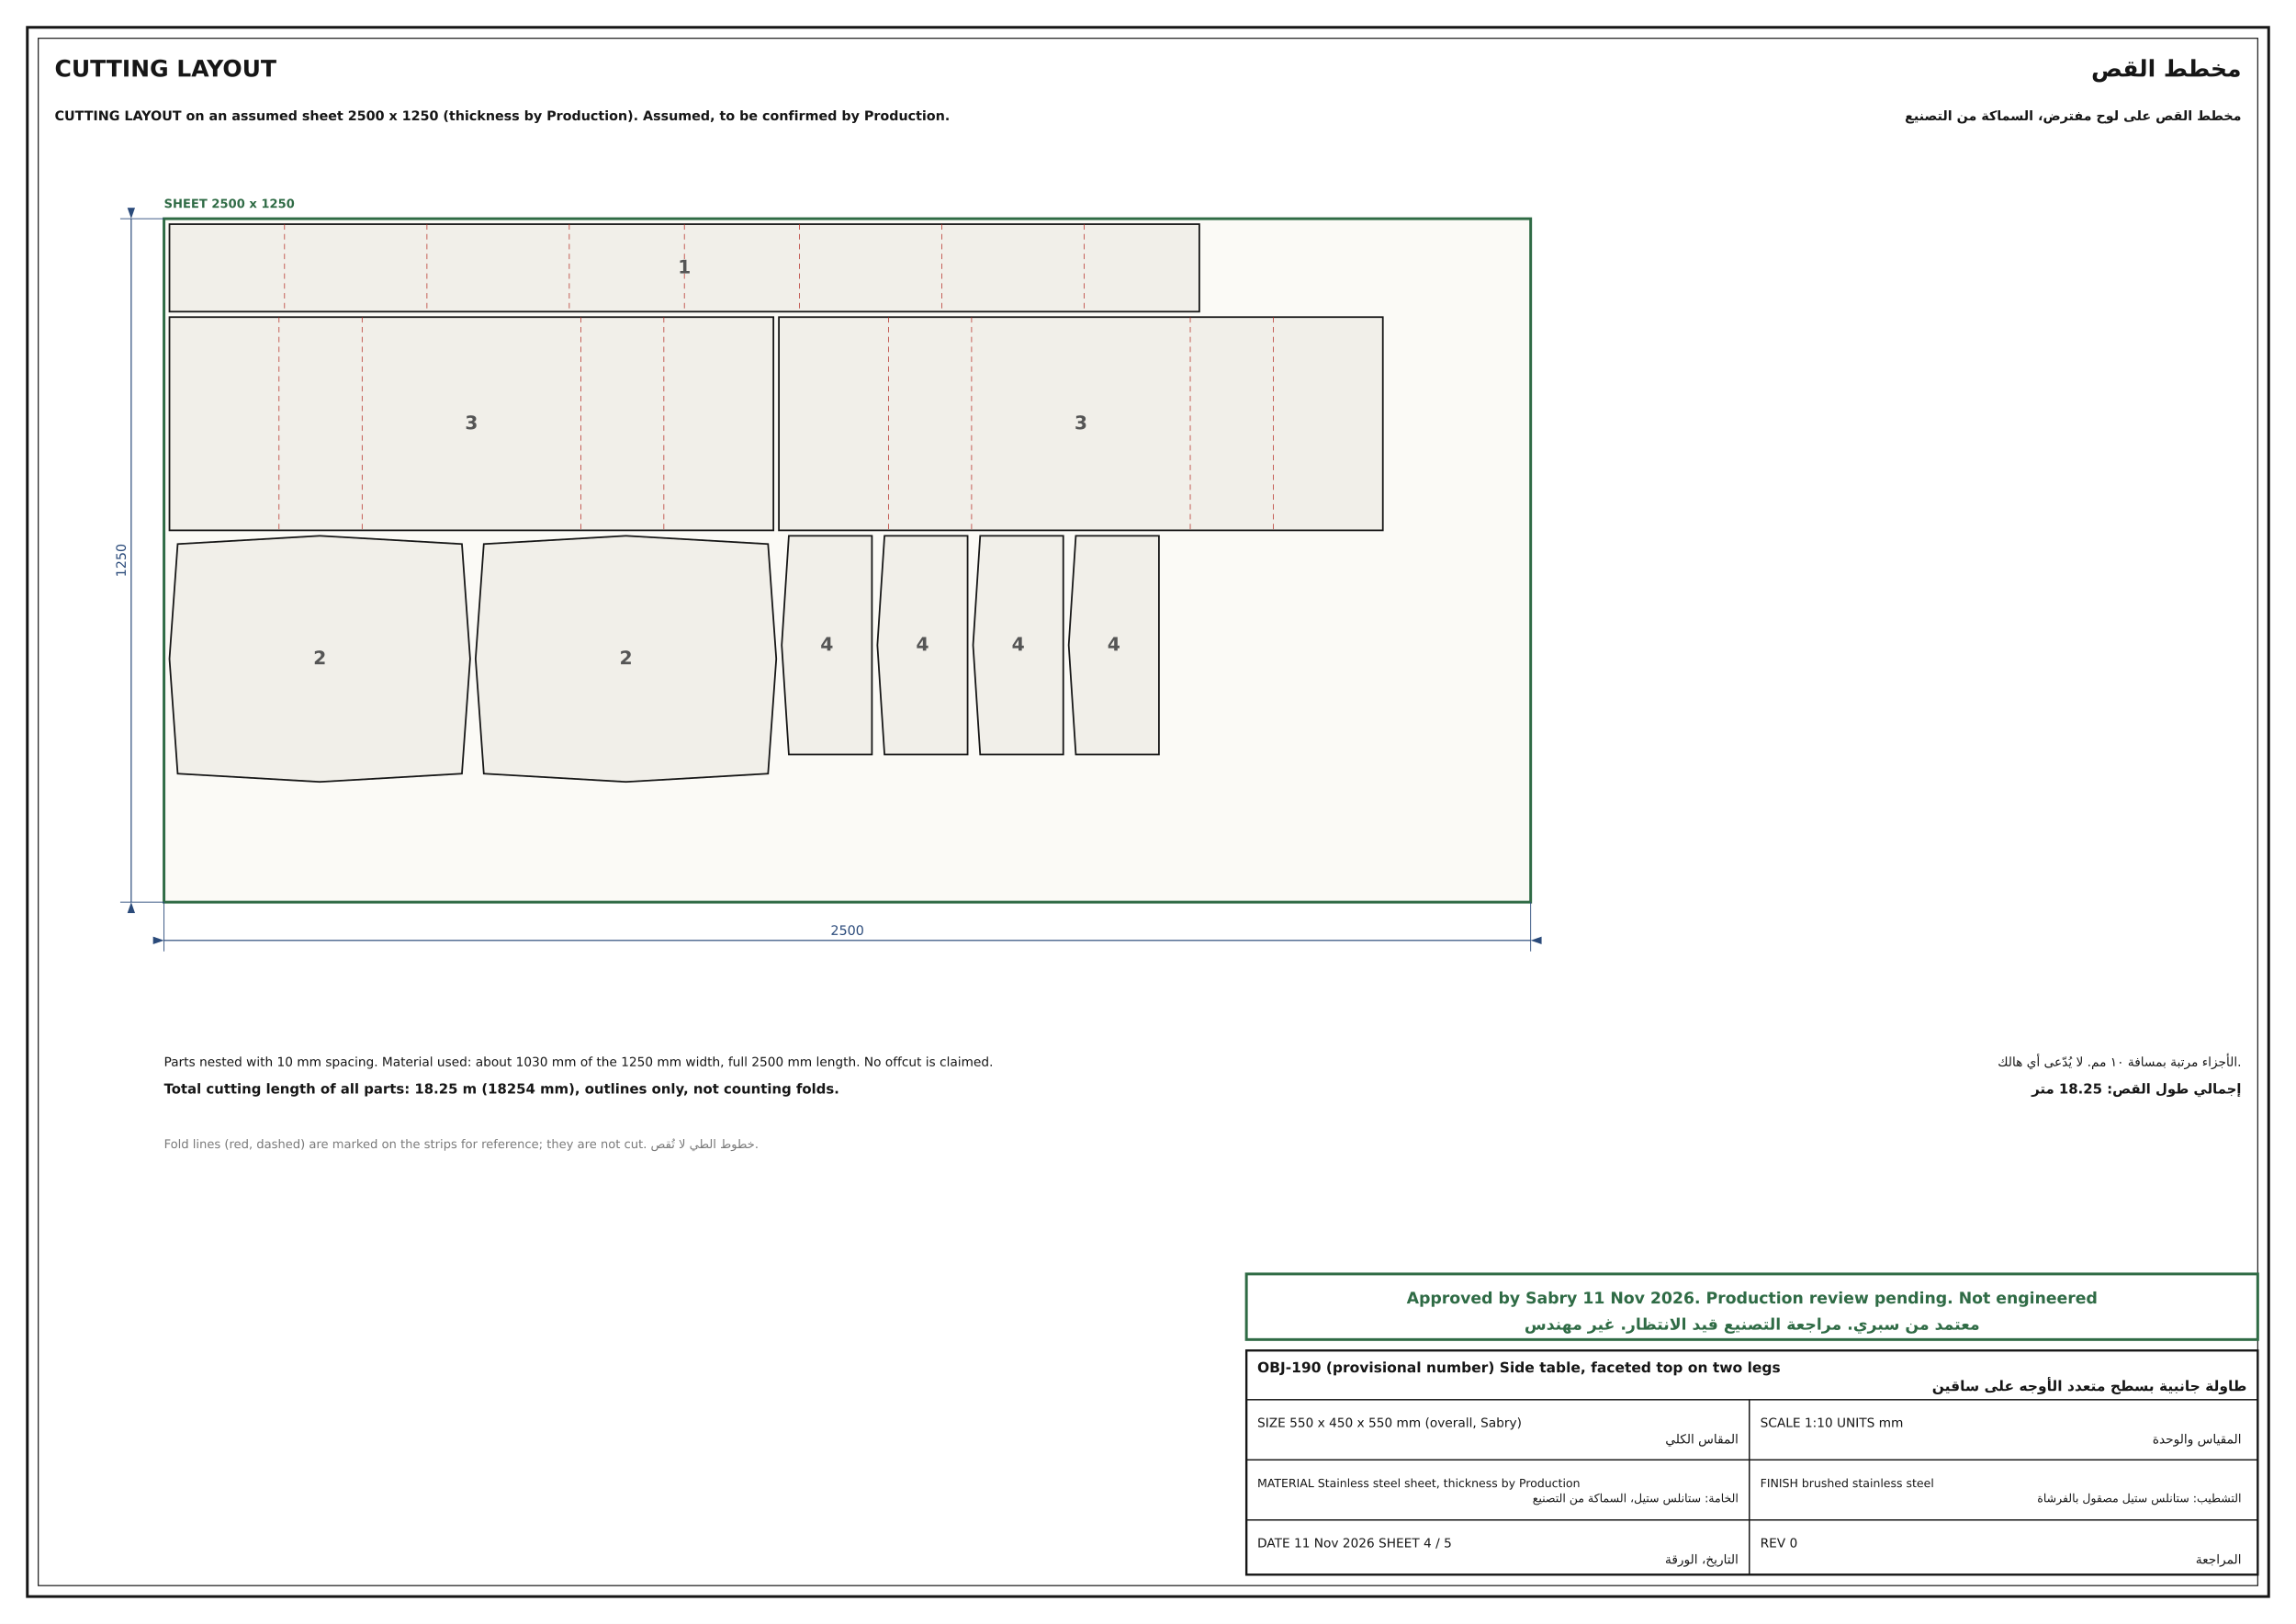
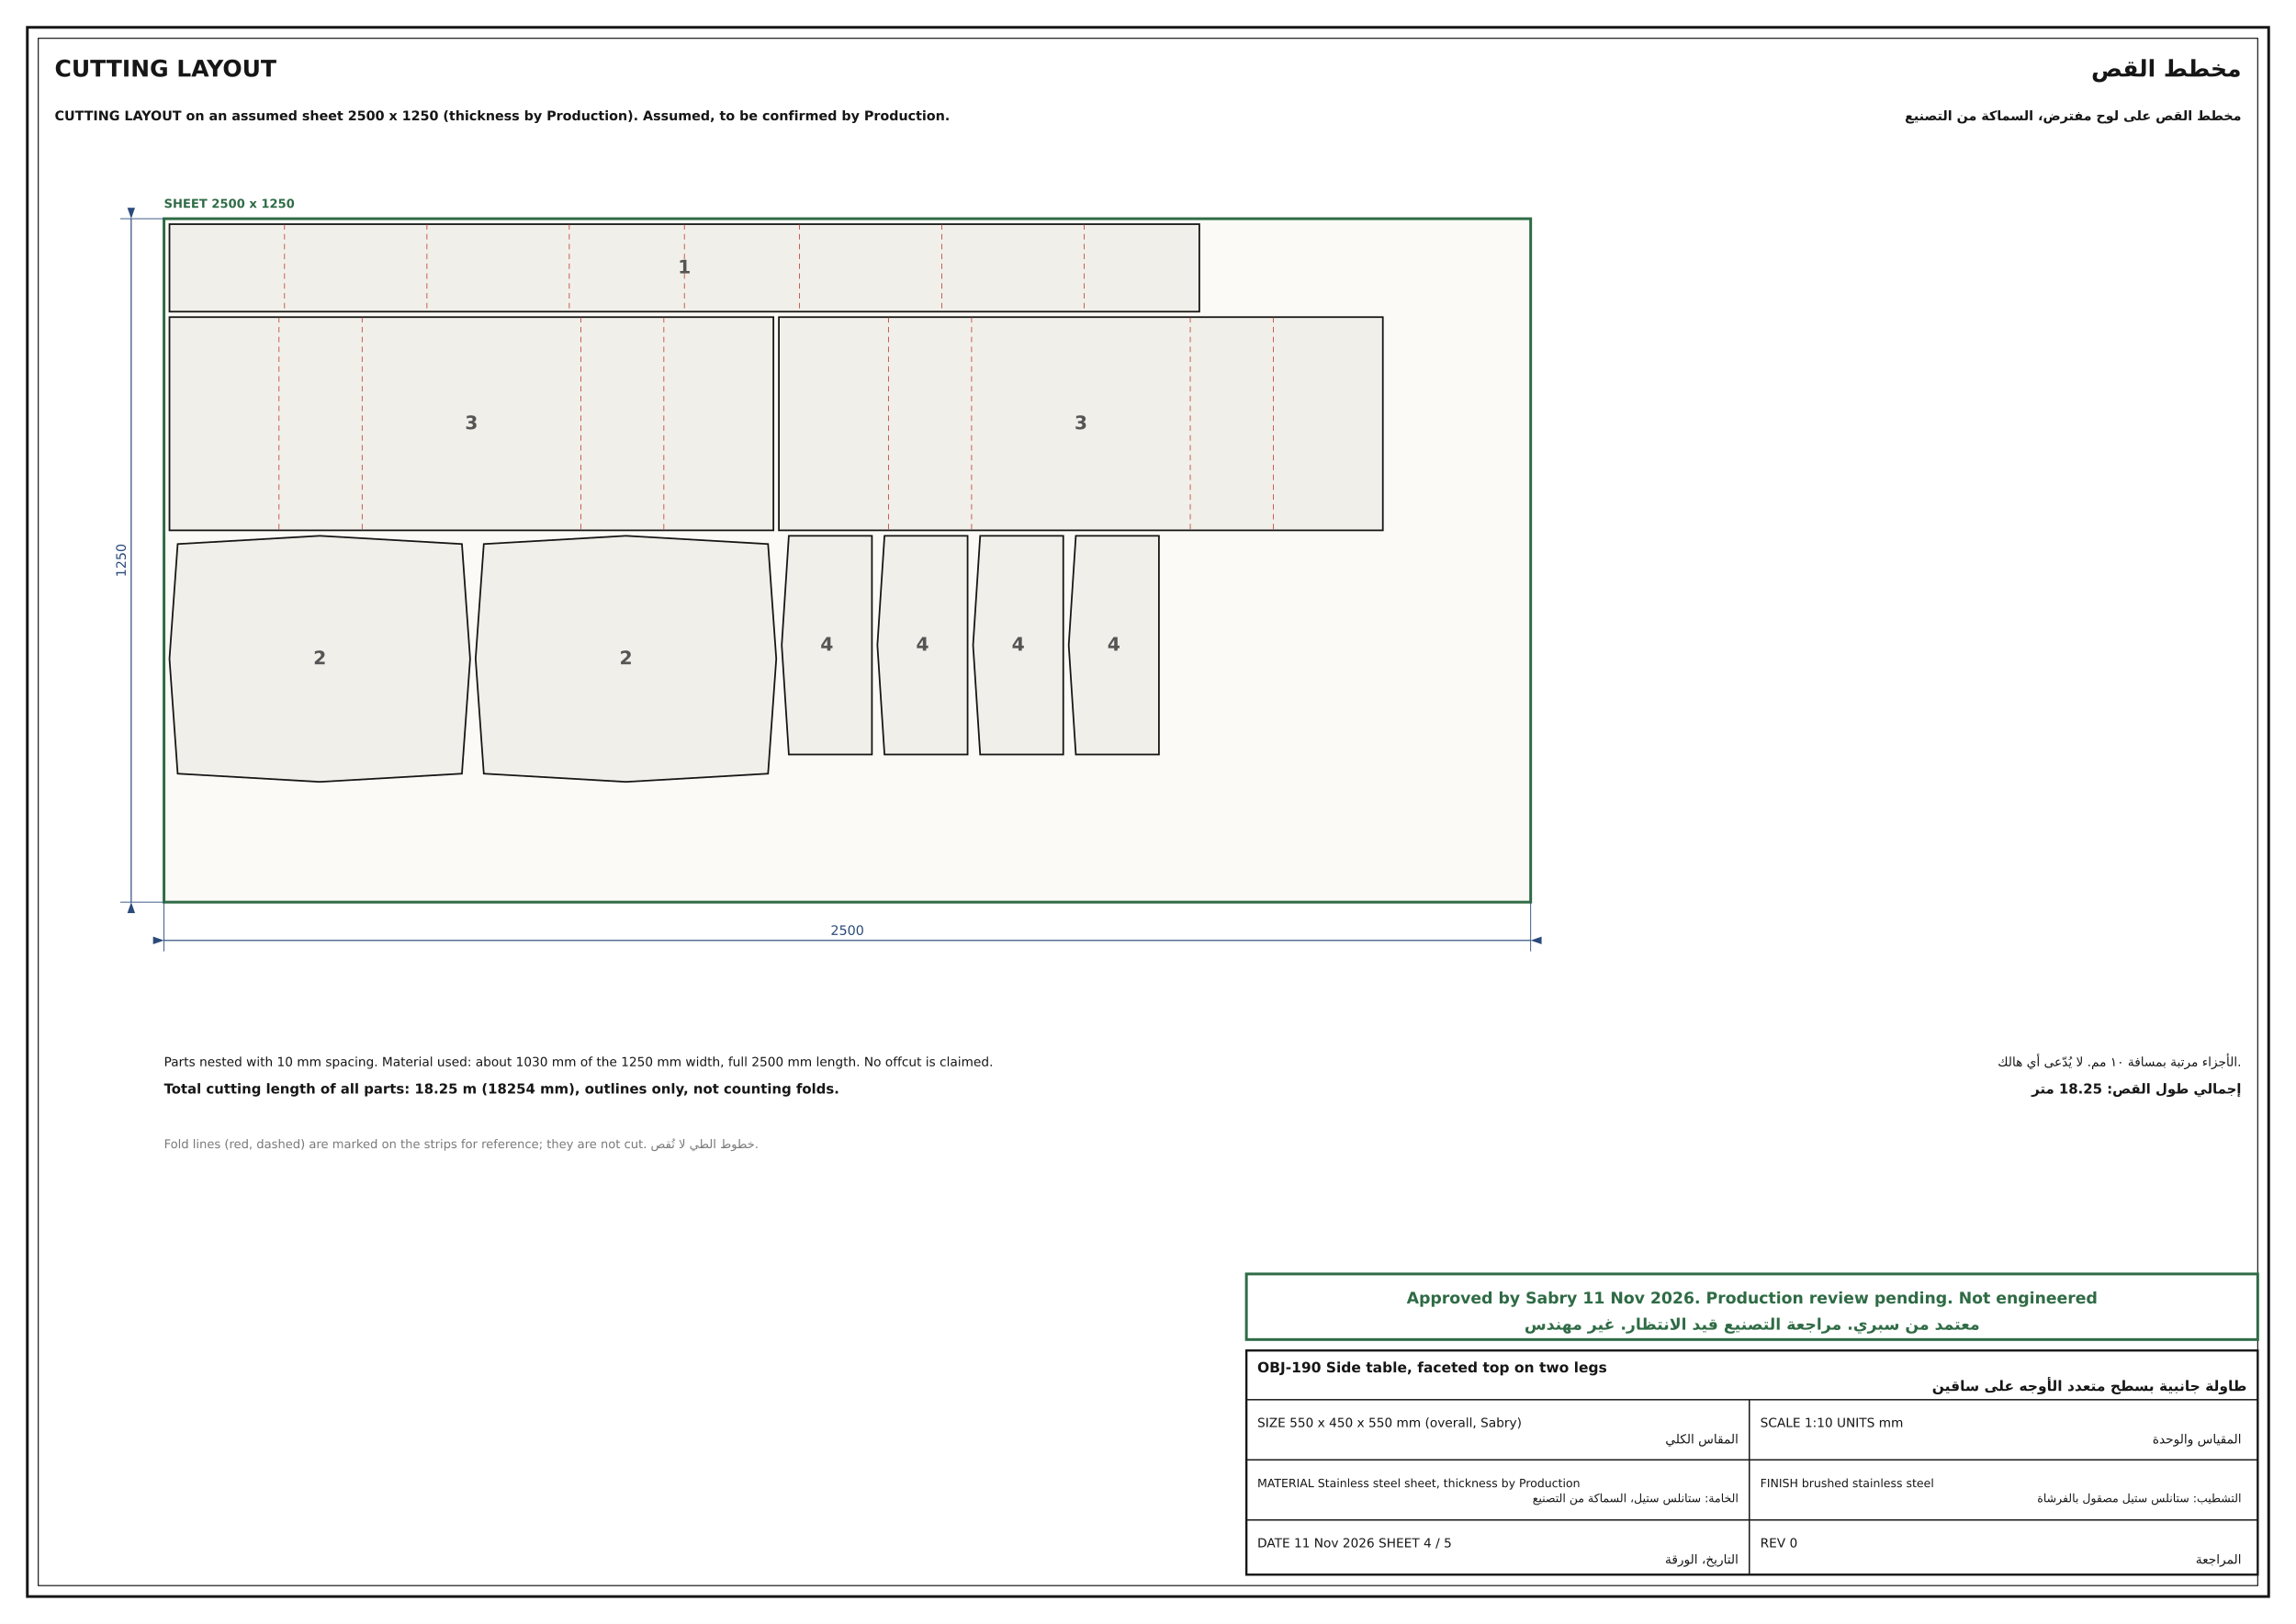
<svg xmlns="http://www.w3.org/2000/svg" viewBox="0 0 420 297" width="420mm" height="297mm">
  <rect width="420" height="297" fill="#fff" />
  <rect x="5.00" y="5.00" width="410.00" height="287.00" fill="none" stroke="#161616" stroke-width="0.5" />
  <rect x="7.00" y="7.00" width="406.00" height="283.00" fill="none" stroke="#161616" stroke-width="0.2" />
  <rect x="228.00" y="247.00" width="185.00" height="41.00" fill="#fff" stroke="#161616" stroke-width="0.4" />
  <line x1="228.00" y1="256.00" x2="413.00" y2="256.00" stroke="#161616" stroke-width="0.25" />
  <line x1="228.00" y1="267.00" x2="413.00" y2="267.00" stroke="#161616" stroke-width="0.25" />
  <line x1="228.00" y1="278.00" x2="413.00" y2="278.00" stroke="#161616" stroke-width="0.25" />
  <line x1="320.00" y1="256.00" x2="320.00" y2="288.00" stroke="#161616" stroke-width="0.25" />
-   <text x="230.00" y="251.00" font-family="DejaVu Sans, Inter, Arial, sans-serif" font-size="2.6" font-weight="600" text-anchor="start" fill="#161616">OBJ-190 (provisional number)  Side table, faceted top on two legs</text>
+   <text x="230.00" y="251.00" font-family="DejaVu Sans, Inter, Arial, sans-serif" font-size="2.6" font-weight="600" text-anchor="start" fill="#161616">OBJ-190   Side table, faceted top on two legs</text>
  <text x="411.00" y="254.38" font-family="DejaVu Sans, Inter, Arial, sans-serif" font-size="2.6" font-weight="600" text-anchor="end" fill="#161616">طاولة جانبية بسطح متعدد الأوجه على ساقين</text>
  <text x="230.00" y="261.00" font-family="DejaVu Sans, Inter, Arial, sans-serif" font-size="2.3" font-weight="400" text-anchor="start" fill="#161616">SIZE  550 x 450 x 550 mm (overall, Sabry)</text>
  <text x="318.00" y="263.99" font-family="DejaVu Sans, Inter, Arial, sans-serif" font-size="2.3" font-weight="400" text-anchor="end" fill="#161616">المقاس الكلي</text>
  <text x="322.00" y="261.00" font-family="DejaVu Sans, Inter, Arial, sans-serif" font-size="2.3" font-weight="400" text-anchor="start" fill="#161616">SCALE  1:10   UNITS  mm</text>
  <text x="410.00" y="263.99" font-family="DejaVu Sans, Inter, Arial, sans-serif" font-size="2.3" font-weight="400" text-anchor="end" fill="#161616">المقياس والوحدة</text>
  <text x="230.00" y="272.00" font-family="DejaVu Sans, Inter, Arial, sans-serif" font-size="2.1" font-weight="400" text-anchor="start" fill="#161616">MATERIAL  Stainless steel sheet, thickness by Production</text>
  <text x="318.00" y="274.73" font-family="DejaVu Sans, Inter, Arial, sans-serif" font-size="2.1" font-weight="400" text-anchor="end" fill="#161616">الخامة: ستانلس ستيل، السماكة من التصنيع</text>
  <text x="322.00" y="272.00" font-family="DejaVu Sans, Inter, Arial, sans-serif" font-size="2.1" font-weight="400" text-anchor="start" fill="#161616">FINISH  brushed stainless steel</text>
  <text x="410.00" y="274.73" font-family="DejaVu Sans, Inter, Arial, sans-serif" font-size="2.1" font-weight="400" text-anchor="end" fill="#161616">التشطيب: ستانلس ستيل مصقول بالفرشاة</text>
  <text x="230.00" y="283.00" font-family="DejaVu Sans, Inter, Arial, sans-serif" font-size="2.3" font-weight="400" text-anchor="start" fill="#161616">DATE  11 Nov 2026      SHEET 4 / 5</text>
  <text x="318.00" y="285.99" font-family="DejaVu Sans, Inter, Arial, sans-serif" font-size="2.3" font-weight="400" text-anchor="end" fill="#161616">التاريخ، الورقة</text>
  <text x="322.00" y="283.00" font-family="DejaVu Sans, Inter, Arial, sans-serif" font-size="2.3" font-weight="400" text-anchor="start" fill="#161616">REV  0</text>
  <text x="410.00" y="285.99" font-family="DejaVu Sans, Inter, Arial, sans-serif" font-size="2.3" font-weight="400" text-anchor="end" fill="#161616">المراجعة</text>
  <rect x="228.00" y="233.00" width="185.00" height="12.00" fill="#fff" stroke="#2f6b45" stroke-width="0.5" />
  <text x="320.50" y="238.40" font-family="DejaVu Sans, Inter, Arial, sans-serif" font-size="2.9" font-weight="700" text-anchor="middle" fill="#2f6b45">Approved by Sabry 11 Nov 2026. Production review pending. Not engineered</text>
  <text x="320.50" y="243.20" font-family="DejaVu Sans, Inter, Arial, sans-serif" font-size="2.9" font-weight="700" text-anchor="middle" fill="#2f6b45">معتمد من سبري. مراجعة التصنيع قيد الانتظار. غير مهندس</text>
  <text x="10.00" y="14.00" font-family="DejaVu Sans, Inter, Arial, sans-serif" font-size="4.2" font-weight="700" text-anchor="start" fill="#161616">CUTTING LAYOUT</text>
  <text x="410.00" y="14.00" font-family="DejaVu Sans, Inter, Arial, sans-serif" font-size="4.2" font-weight="700" text-anchor="end" fill="#161616">مخطط القص</text>
  <text x="10.00" y="22.00" font-family="DejaVu Sans, Inter, Arial, sans-serif" font-size="2.4" font-weight="600" text-anchor="start" fill="#161616">CUTTING LAYOUT on an assumed sheet 2500 x 1250 (thickness by Production). Assumed, to be confirmed by Production.</text>
  <text x="410.00" y="22.00" font-family="DejaVu Sans, Inter, Arial, sans-serif" font-size="2.4" font-weight="600" text-anchor="end" fill="#161616">مخطط القص على لوح مفترض، السماكة من التصنيع</text>
  <rect x="30.00" y="40.00" width="250.00" height="125.00" fill="#fbfaf6" stroke="#2f6b45" stroke-width="0.5" />
  <text x="30.00" y="38.00" font-family="DejaVu Sans, Inter, Arial, sans-serif" font-size="2.2" font-weight="600" text-anchor="start" fill="#2f6b45">SHEET 2500 x 1250</text>
  <rect x="31.00" y="41.00" width="188.39" height="16.00" fill="#f1efe9" stroke="#161616" stroke-width="0.3" />
  <line x1="52.05" y1="41.00" x2="52.05" y2="57.00" stroke="#b3261e" stroke-width="0.12" stroke-dasharray="1 .8" />
  <line x1="78.10" y1="41.00" x2="78.10" y2="57.00" stroke="#b3261e" stroke-width="0.12" stroke-dasharray="1 .8" />
  <line x1="104.14" y1="41.00" x2="104.14" y2="57.00" stroke="#b3261e" stroke-width="0.12" stroke-dasharray="1 .8" />
  <line x1="125.19" y1="41.00" x2="125.19" y2="57.00" stroke="#b3261e" stroke-width="0.12" stroke-dasharray="1 .8" />
  <line x1="146.25" y1="41.00" x2="146.25" y2="57.00" stroke="#b3261e" stroke-width="0.12" stroke-dasharray="1 .8" />
  <line x1="172.29" y1="41.00" x2="172.29" y2="57.00" stroke="#b3261e" stroke-width="0.12" stroke-dasharray="1 .8" />
  <line x1="198.33" y1="41.00" x2="198.33" y2="57.00" stroke="#b3261e" stroke-width="0.12" stroke-dasharray="1 .8" />
  <text x="125.19" y="50.00" font-family="DejaVu Sans, Inter, Arial, sans-serif" font-size="3.4" font-weight="600" text-anchor="middle" fill="#555">1</text>
  <rect x="31.00" y="58.00" width="110.48" height="39.00" fill="#f1efe9" stroke="#161616" stroke-width="0.3" />
  <line x1="51.04" y1="58.00" x2="51.04" y2="97.00" stroke="#b3261e" stroke-width="0.12" stroke-dasharray="1 .8" />
  <line x1="66.24" y1="58.00" x2="66.24" y2="97.00" stroke="#b3261e" stroke-width="0.12" stroke-dasharray="1 .8" />
  <line x1="106.24" y1="58.00" x2="106.24" y2="97.00" stroke="#b3261e" stroke-width="0.12" stroke-dasharray="1 .8" />
  <line x1="121.44" y1="58.00" x2="121.44" y2="97.00" stroke="#b3261e" stroke-width="0.12" stroke-dasharray="1 .8" />
  <text x="86.24" y="78.50" font-family="DejaVu Sans, Inter, Arial, sans-serif" font-size="3.4" font-weight="600" text-anchor="middle" fill="#555">3</text>
  <rect x="142.48" y="58.00" width="110.48" height="39.00" fill="#f1efe9" stroke="#161616" stroke-width="0.3" />
  <line x1="162.53" y1="58.00" x2="162.53" y2="97.00" stroke="#b3261e" stroke-width="0.12" stroke-dasharray="1 .8" />
  <line x1="177.73" y1="58.00" x2="177.73" y2="97.00" stroke="#b3261e" stroke-width="0.12" stroke-dasharray="1 .8" />
  <line x1="217.73" y1="58.00" x2="217.73" y2="97.00" stroke="#b3261e" stroke-width="0.12" stroke-dasharray="1 .8" />
  <line x1="232.93" y1="58.00" x2="232.93" y2="97.00" stroke="#b3261e" stroke-width="0.12" stroke-dasharray="1 .8" />
  <text x="197.73" y="78.50" font-family="DejaVu Sans, Inter, Arial, sans-serif" font-size="3.4" font-weight="600" text-anchor="middle" fill="#555">3</text>
  <polygon points="31.00,120.50 32.50,99.50 58.50,98.00 84.50,99.50 86.00,120.50 84.50,141.50 58.50,143.00 32.50,141.50" fill="#f1efe9" stroke="#161616" stroke-width="0.3" />
  <text x="58.50" y="121.50" font-family="DejaVu Sans, Inter, Arial, sans-serif" font-size="3.4" font-weight="600" text-anchor="middle" fill="#555">2</text>
  <polygon points="87.00,120.50 88.50,99.50 114.50,98.00 140.50,99.50 142.00,120.50 140.50,141.50 114.50,143.00 88.50,141.50" fill="#f1efe9" stroke="#161616" stroke-width="0.3" />
  <text x="114.50" y="121.50" font-family="DejaVu Sans, Inter, Arial, sans-serif" font-size="3.4" font-weight="600" text-anchor="middle" fill="#555">2</text>
  <polygon points="143.00,118.00 144.30,98.00 159.50,98.00 159.50,138.00 144.30,138.00" fill="#f1efe9" stroke="#161616" stroke-width="0.3" />
  <text x="151.25" y="119.00" font-family="DejaVu Sans, Inter, Arial, sans-serif" font-size="3.4" font-weight="600" text-anchor="middle" fill="#555">4</text>
  <polygon points="160.50,118.00 161.80,98.00 177.00,98.00 177.00,138.00 161.80,138.00" fill="#f1efe9" stroke="#161616" stroke-width="0.3" />
  <text x="168.75" y="119.00" font-family="DejaVu Sans, Inter, Arial, sans-serif" font-size="3.4" font-weight="600" text-anchor="middle" fill="#555">4</text>
  <polygon points="178.00,118.00 179.30,98.00 194.50,98.00 194.50,138.00 179.30,138.00" fill="#f1efe9" stroke="#161616" stroke-width="0.3" />
  <text x="186.25" y="119.00" font-family="DejaVu Sans, Inter, Arial, sans-serif" font-size="3.4" font-weight="600" text-anchor="middle" fill="#555">4</text>
  <polygon points="195.50,118.00 196.80,98.00 212.00,98.00 212.00,138.00 196.80,138.00" fill="#f1efe9" stroke="#161616" stroke-width="0.3" />
  <text x="203.75" y="119.00" font-family="DejaVu Sans, Inter, Arial, sans-serif" font-size="3.4" font-weight="600" text-anchor="middle" fill="#555">4</text>
  <line x1="30.00" y1="172.00" x2="280.00" y2="172.00" stroke="#2a4a7a" stroke-width="0.2" />
  <polygon points="30.00,172.00 28.00,171.30 28.00,172.70" fill="#2a4a7a" />
  <polygon points="280.00,172.00 282.00,172.70 282.00,171.30" fill="#2a4a7a" />
  <line x1="30.00" y1="165.00" x2="30.00" y2="174.00" stroke="#2a4a7a" stroke-width="0.15" />
  <line x1="280.00" y1="165.00" x2="280.00" y2="174.00" stroke="#2a4a7a" stroke-width="0.15" />
  <text x="155.00" y="171.00" font-family="DejaVu Sans, Inter, Arial, sans-serif" font-size="2.4" font-weight="500" text-anchor="middle" fill="#2a4a7a">2500</text>
  <line x1="24.00" y1="40.00" x2="24.00" y2="165.00" stroke="#2a4a7a" stroke-width="0.2" />
  <polygon points="24.00,40.00 24.70,38.00 23.30,38.00" fill="#2a4a7a" />
  <polygon points="24.00,165.00 23.30,167.00 24.70,167.00" fill="#2a4a7a" />
  <line x1="30.00" y1="40.00" x2="22.00" y2="40.00" stroke="#2a4a7a" stroke-width="0.15" />
  <line x1="30.00" y1="165.00" x2="22.00" y2="165.00" stroke="#2a4a7a" stroke-width="0.15" />
  <text transform="translate(23.00 102.50) rotate(-90)" font-family="DejaVu Sans, Inter, Arial, sans-serif" font-size="2.4" font-weight="500" text-anchor="middle" fill="#2a4a7a">1250</text>
  <text x="30.00" y="195.00" font-family="DejaVu Sans, Inter, Arial, sans-serif" font-size="2.3" font-weight="400" text-anchor="start" fill="#161616">Parts nested with 10 mm spacing. Material used: about 1030 mm of the 1250 mm width, full 2500 mm length. No offcut is claimed.</text>
  <text x="30.00" y="200.00" font-family="DejaVu Sans, Inter, Arial, sans-serif" font-size="2.5" font-weight="600" text-anchor="start" fill="#161616">Total cutting length of all parts: 18.25 m (18254 mm), outlines only, not counting folds.</text>
  <text x="410.00" y="195.00" font-family="DejaVu Sans, Inter, Arial, sans-serif" font-size="2.3" font-weight="400" text-anchor="end" fill="#161616">الأجزاء مرتبة بمسافة ١٠ مم. لا يُدّعى أي هالك.</text>
  <text x="410.00" y="200.00" font-family="DejaVu Sans, Inter, Arial, sans-serif" font-size="2.5" font-weight="600" text-anchor="end" fill="#161616">إجمالي طول القص: 18.25 متر</text>
  <text x="30.00" y="210.00" font-family="DejaVu Sans, Inter, Arial, sans-serif" font-size="2.2" font-weight="400" text-anchor="start" fill="#7a7a7a">Fold lines (red, dashed) are marked on the strips for reference; they are not cut.  خطوط الطي لا تُقص.</text>
</svg>
